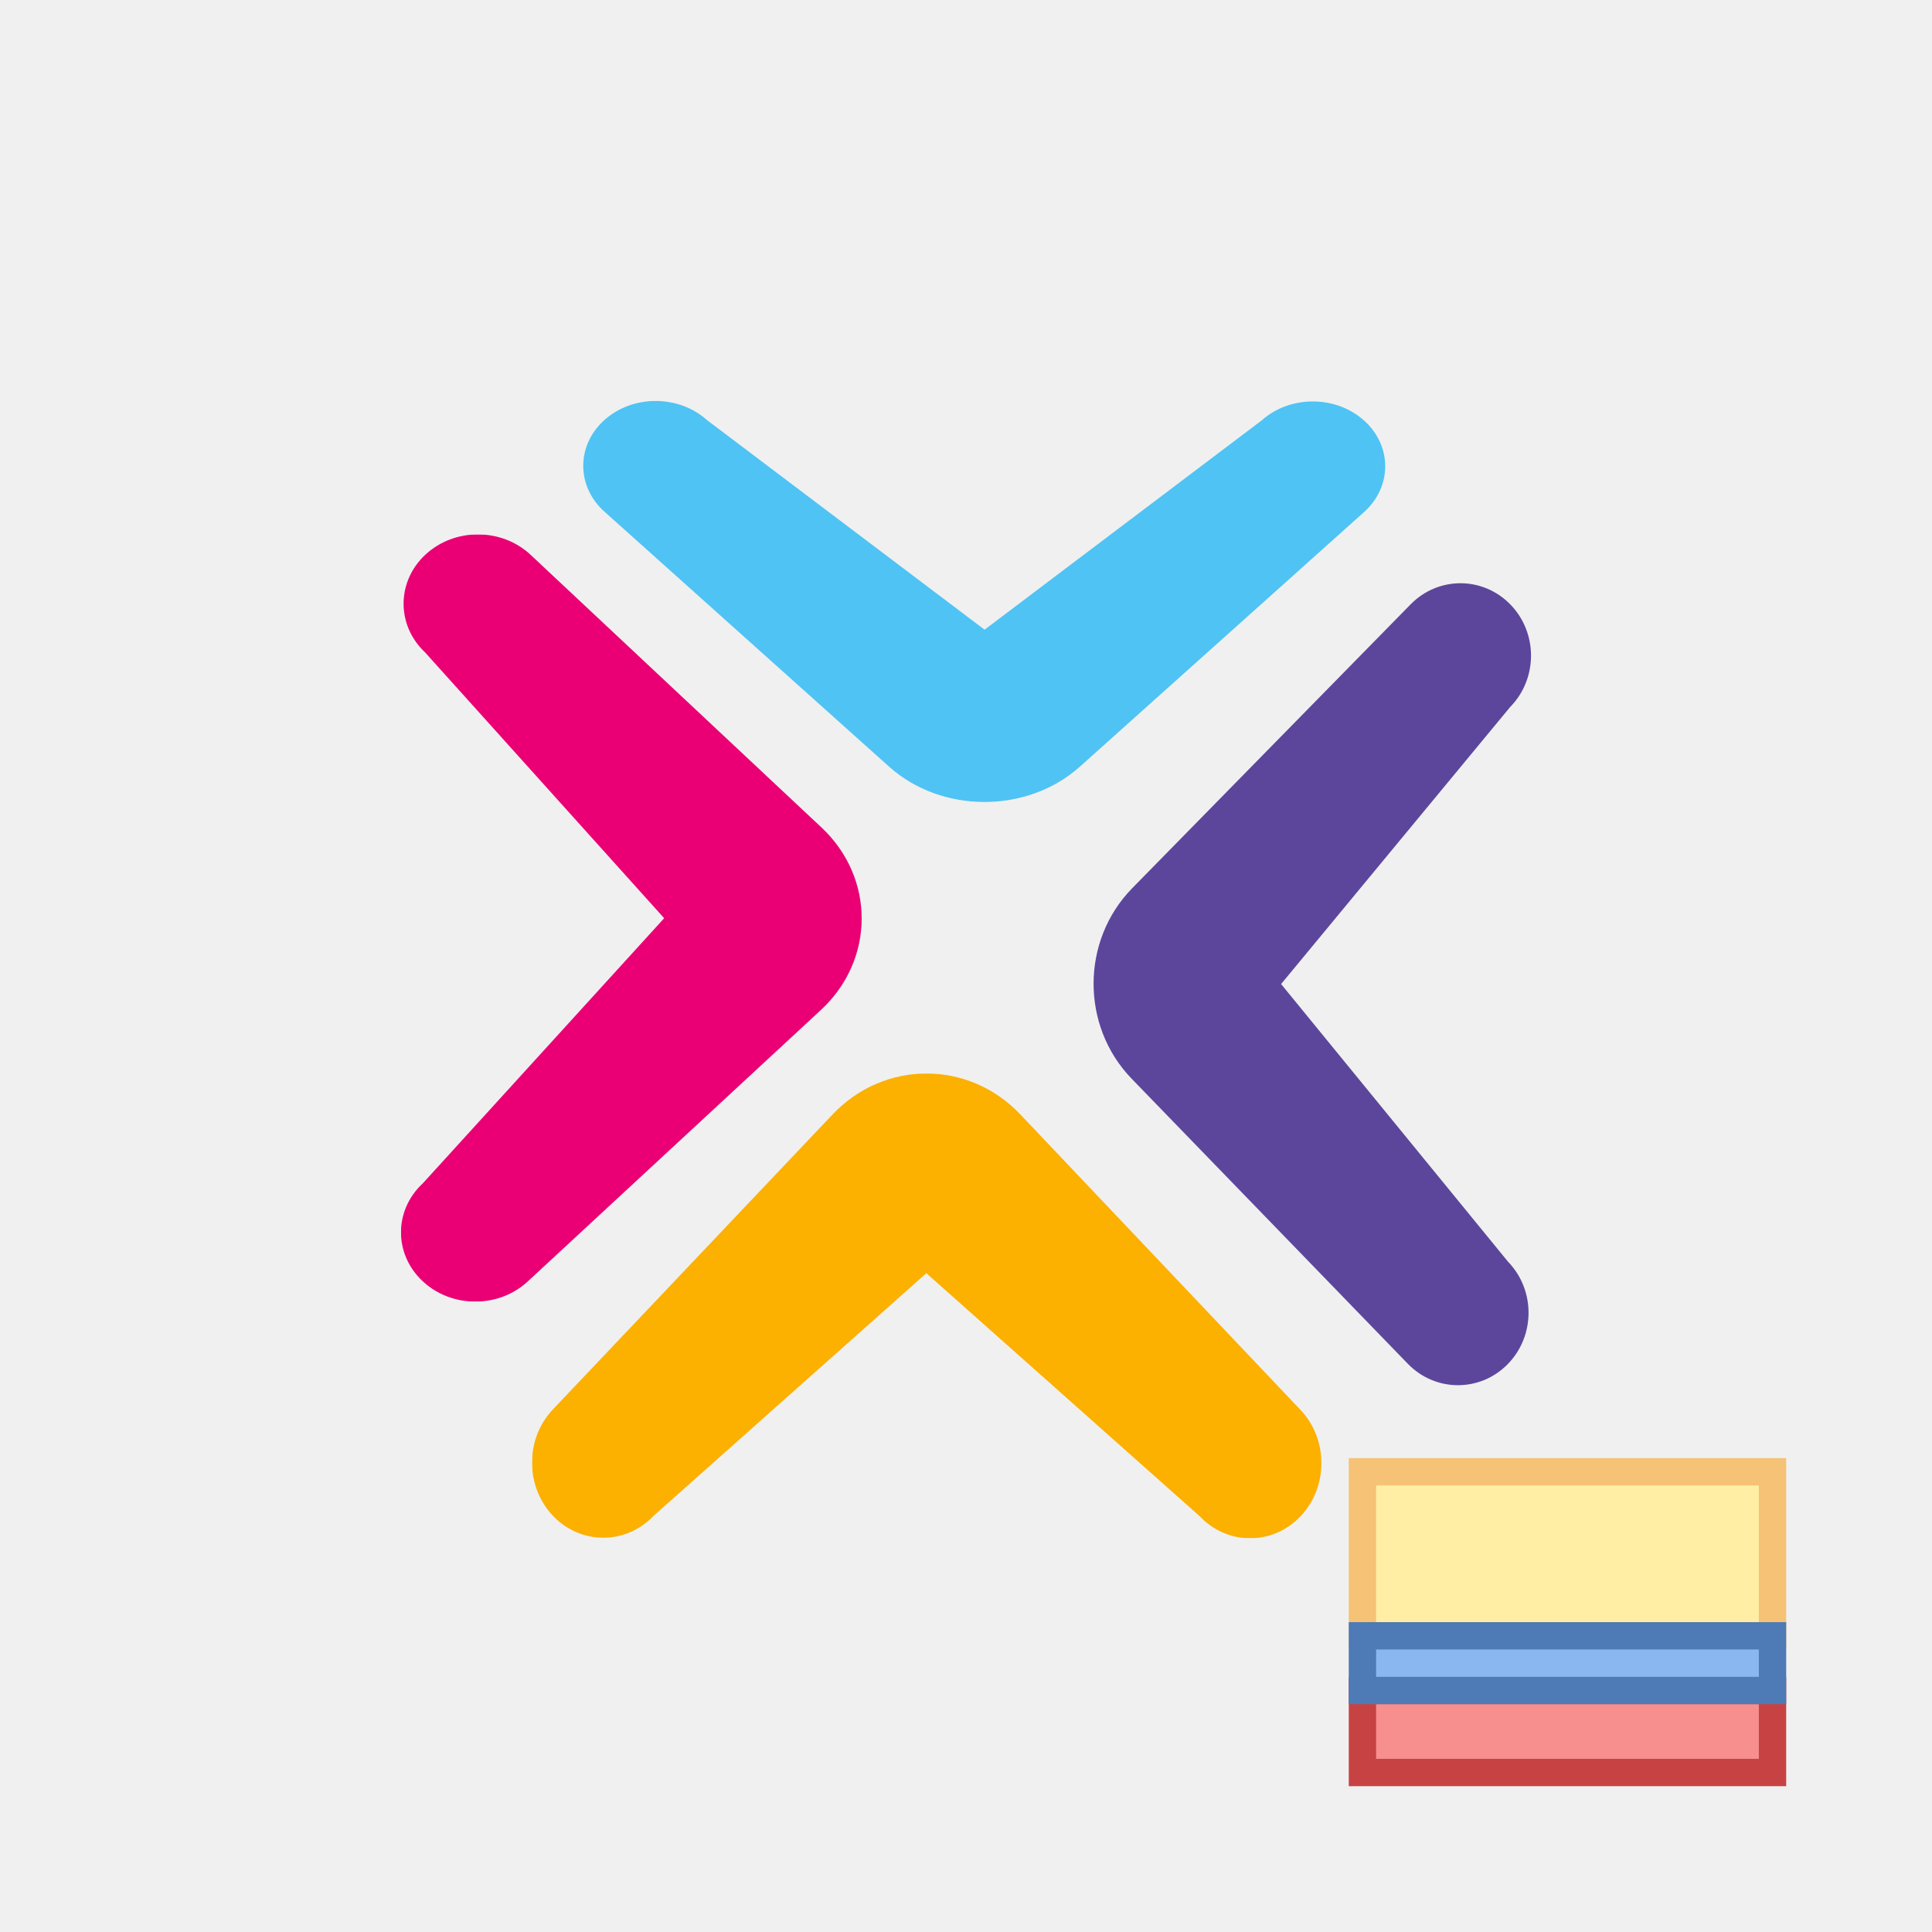
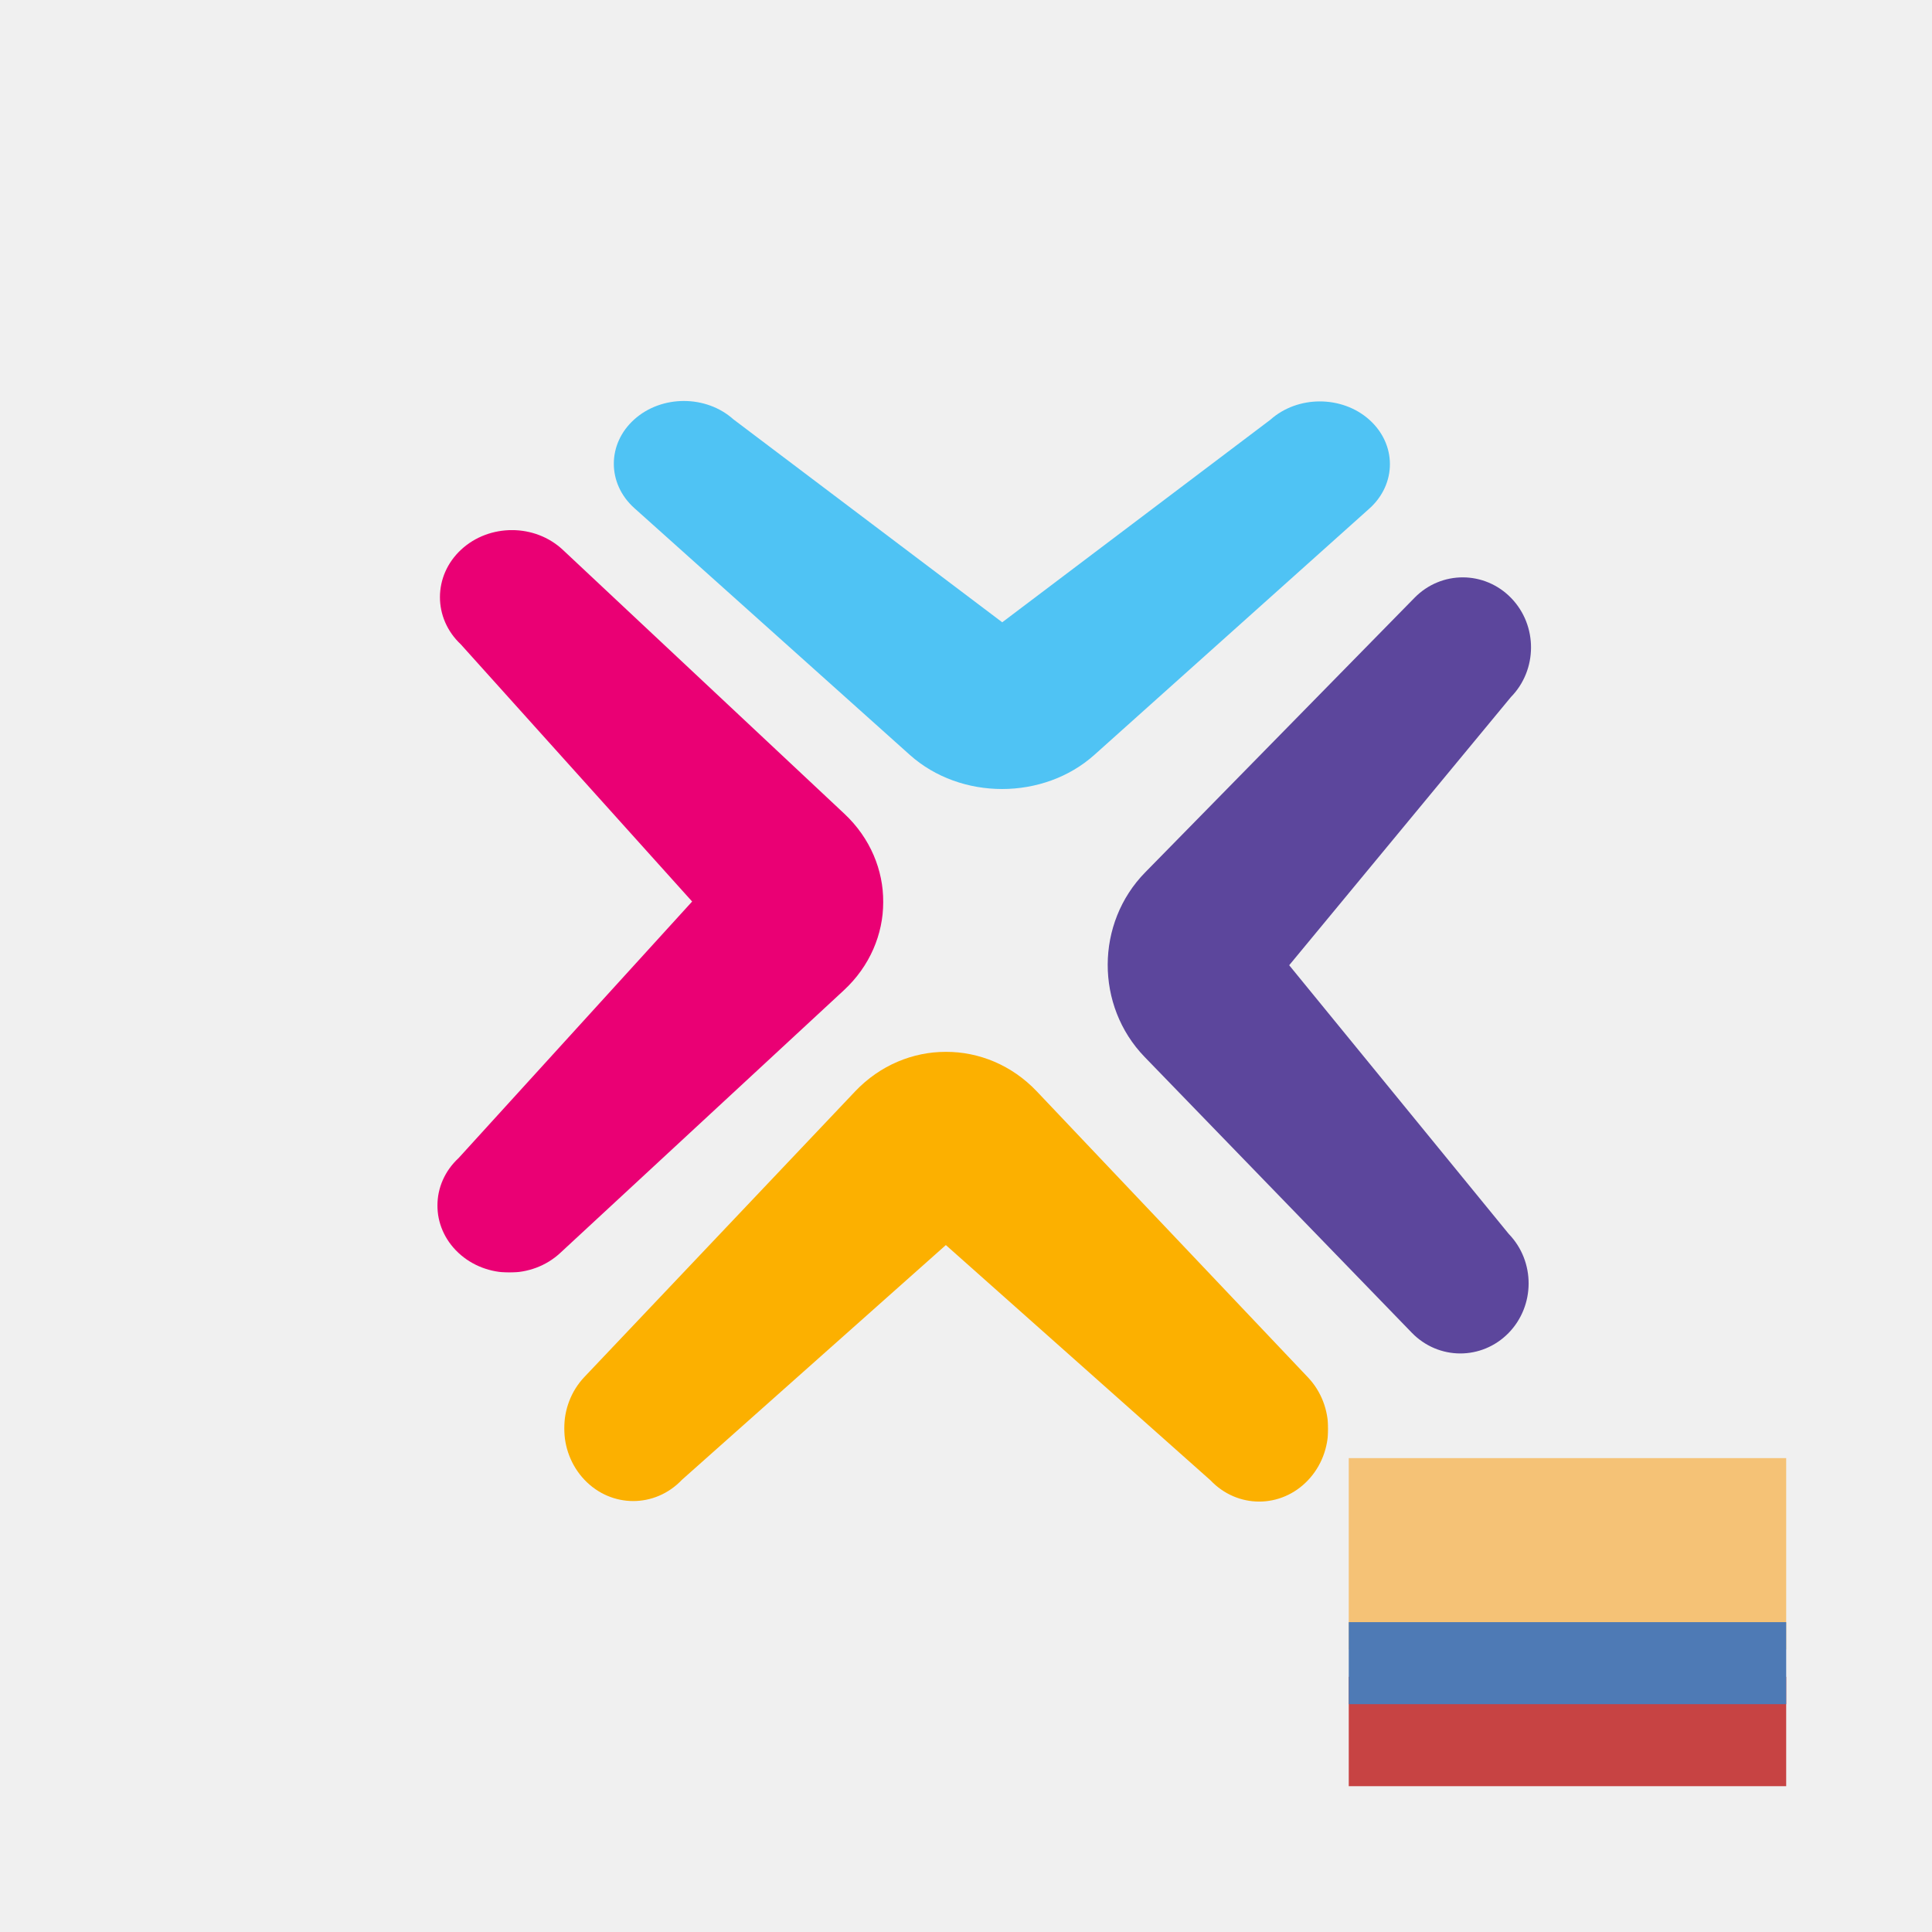
<svg xmlns="http://www.w3.org/2000/svg" xmlns:xlink="http://www.w3.org/1999/xlink" width="53px" height="53px" viewBox="0 0 53 53" version="1.1">
  <defs>
-     <polygon id="path-1" points="0.595 0.449 22.25 0.449 22.25 13.199 0.595 13.199" />
-     <polygon id="path-3" points="0 0.66 12.638 0.66 12.638 21.706 0 21.706" />
+     <polygon id="path-1" points="0.575 0.435 21.532 0.435 21.532 12.773 0.575 12.773" />
+     <polygon id="path-3" points="0 0.639 12.23 0.639 12.23 21.006 0 21.006" />
  </defs>
  <g id="Icon-/-Isotipo-CO" stroke="none" stroke-width="1" fill="none" fill-rule="evenodd">
-     <g id="Group-2" transform="translate(11, 11)">
-       <path d="M16.01,6.274 L8.391,0.521 C7.615,-0.174 6.357,-0.174 5.582,0.521 C4.806,1.216 4.806,2.342 5.582,3.037 L13.391,10.032 C14.833,11.323 17.18,11.323 18.623,10.032 L26.418,3.049 C26.806,2.702 27,2.247 27,1.791 C27,1.336 26.806,0.881 26.418,0.534 C25.642,-0.161 24.385,-0.161 23.61,0.534 L16.01,6.274 Z" id="Fill-1" fill="#4FC3F4" fill-rule="nonzero" />
-       <path d="M24.417,5.583 C24.474,5.526 24.531,5.469 24.583,5.417 L24.417,5.583 Z" id="Fill-3" fill="#4E67F1" fill-rule="nonzero" />
-       <path d="M24.595,4.405 L24.688,4.312 C24.567,4.433 24.442,4.558 24.312,4.688 L24.595,4.405 Z" id="Fill-5" fill="#4E67F1" fill-rule="nonzero" />
-       <path d="M24.699,5.301 L24.301,5.699 C24.458,5.542 24.594,5.406 24.699,5.301" id="Fill-7" fill="#4E67F1" fill-rule="nonzero" />
-       <path d="M24.417,4.583 C24.474,4.526 24.531,4.469 24.583,4.417 L24.417,4.583 Z" id="Fill-9" fill="#4E67F1" fill-rule="nonzero" />
-       <path d="M25.595,4.405 L25.688,4.312 C25.567,4.433 25.442,4.558 25.312,4.688 L25.595,4.405 Z" id="Fill-11" fill="#4E67F1" fill-rule="nonzero" />
-       <path d="M25.699,4.301 L25.301,4.699 C25.458,4.542 25.594,4.406 25.699,4.301" id="Fill-13" fill="#4E67F1" fill-rule="nonzero" />
-       <g id="Group-17" transform="translate(3, 18)">
+     <g id="Group-2" transform="translate(12, 11)">
+       <path d="M15.494,6.071 L8.12,0.504 C7.37,-0.168 6.152,-0.168 5.402,0.504 C4.651,1.176 4.651,2.266 5.402,2.939 L12.959,9.709 C14.355,10.957 16.626,10.957 18.022,9.708 L25.566,2.951 C25.941,2.615 26.129,2.174 26.129,1.734 C26.129,1.293 25.941,0.853 25.566,0.516 C24.815,-0.156 23.599,-0.156 22.848,0.516 L15.494,6.071 Z" id="Fill-1" fill="#4FC3F4" fill-rule="nonzero" />
+       <path d="M23.629,5.403 C23.685,5.347 23.74,5.292 23.79,5.242 L23.629,5.403 Z" id="Fill-3" fill="#4E67F1" fill-rule="nonzero" />
+       <path d="M23.802,4.263 L23.892,4.173 C23.775,4.29 23.653,4.411 23.528,4.537 L23.802,4.263 Z" id="Fill-5" fill="#4E67F1" fill-rule="nonzero" />
+       <path d="M23.902,5.13 L23.517,5.516 C23.669,5.363 23.8,5.232 23.902,5.13" id="Fill-7" fill="#4E67F1" fill-rule="nonzero" />
+       <path d="M23.629,4.435 C23.685,4.38 23.74,4.325 23.79,4.274 L23.629,4.435 Z" id="Fill-9" fill="#4E67F1" fill-rule="nonzero" />
+       <path d="M24.769,4.263 L24.859,4.173 C24.742,4.29 24.621,4.411 24.495,4.537 L24.769,4.263 Z" id="Fill-11" fill="#4E67F1" fill-rule="nonzero" />
+       <path d="M24.87,4.162 L24.485,4.548 C24.637,4.395 24.768,4.264 24.87,4.162" id="Fill-13" fill="#4E67F1" fill-rule="nonzero" />
+       <g id="Group-17" transform="translate(2.903226, 17.41935)">
        <g id="Fill-15-Clipped">
          <g>
            <mask id="mask-2" fill="white">
              <use xlink:href="#path-1" />
            </mask>
            <g id="path-1" />
-             <path d="M11.412,5.927 L18.912,12.595 C19.675,13.4 20.914,13.401 21.677,12.595 C22.441,11.79 22.441,10.484 21.677,9.678 L13.99,1.571 C12.571,0.075 10.261,0.075 8.84,1.572 L1.167,9.665 C0.786,10.067 0.595,10.594 0.595,11.122 C0.595,11.65 0.786,12.177 1.167,12.581 C1.931,13.385 3.168,13.385 3.932,12.581 L11.412,5.927 Z" id="Fill-15" fill="#FCB000" fill-rule="nonzero" mask="url(#mask-2)" />
+             <path d="M11.044,5.736 L18.302,12.188 C19.041,12.968 20.239,12.968 20.978,12.188 C21.717,11.41 21.717,10.146 20.978,9.366 L13.539,1.52 C12.165,0.073 9.93,0.073 8.555,1.521 L1.13,9.353 C0.76,9.742 0.575,10.253 0.575,10.764 C0.575,11.274 0.76,11.785 1.13,12.175 C1.869,12.953 3.066,12.953 3.805,12.175 L11.044,5.736 Z" id="Fill-15" fill="#FCB000" fill-rule="nonzero" mask="url(#mask-2)" />
          </g>
        </g>
      </g>
-       <path d="M24.144,15.995 L30.428,8.395 C31.187,7.622 31.191,6.364 30.437,5.586 C29.683,4.808 28.458,4.804 27.699,5.577 L20.062,13.363 C18.652,14.801 18.645,17.147 20.046,18.594 L27.622,26.414 C28,26.802 28.494,26.998 28.99,27 C29.486,27.001 29.982,26.809 30.361,26.422 C31.119,25.649 31.123,24.391 30.37,23.613 L24.144,15.995 Z" id="Fill-18" fill="#5C469C" fill-rule="nonzero" />
-       <g id="Group-22" transform="translate(0, 3)">
+       <path d="M23.366,15.479 L29.447,8.124 C30.181,7.376 30.185,6.159 29.456,5.406 C28.726,4.653 27.54,4.649 26.805,5.398 L19.415,12.932 C18.051,14.323 18.044,16.593 19.399,17.994 L26.731,25.562 C27.097,25.938 27.575,26.127 28.055,26.129 C28.535,26.13 29.014,25.944 29.382,25.57 C30.115,24.821 30.119,23.605 29.39,22.851 L23.366,15.479 Z" id="Fill-18" fill="#5C469C" fill-rule="nonzero" />
+       <g id="Group-22" transform="translate(0, 2.903226)">
        <g id="Fill-20-Clipped">
          <g>
            <mask id="mask-4" fill="white">
              <use xlink:href="#path-3" />
            </mask>
            <g id="path-3" />
-             <path d="M7.22,11.189 L0.602,18.459 C-0.197,19.199 -0.202,20.401 0.593,21.145 C1.387,21.89 2.678,21.894 3.477,21.154 L11.52,13.706 C13.004,12.331 13.012,10.086 11.537,8.701 L3.557,1.221 C3.16,0.849 2.639,0.662 2.117,0.66 C1.595,0.659 1.073,0.843 0.673,1.213 C-0.125,1.952 -0.13,3.156 0.664,3.9 L7.22,11.189 Z" id="Fill-20" fill="#EA0074" fill-rule="nonzero" mask="url(#mask-4)" />
+             <path d="M6.987,10.828 L0.583,17.863 C-0.191,18.579 -0.195,19.743 0.573,20.463 C1.342,21.184 2.591,21.188 3.365,20.472 L11.148,13.264 C12.585,11.933 12.592,9.761 11.164,8.421 L3.442,1.182 C3.058,0.822 2.554,0.64 2.049,0.639 C1.543,0.638 1.038,0.816 0.651,1.174 C-0.121,1.889 -0.126,3.054 0.642,3.774 L6.987,10.828 Z" id="Fill-20" fill="#EA0074" fill-rule="nonzero" mask="url(#mask-4)" />
          </g>
        </g>
      </g>
    </g>
    <g id="icons8-colombia-2" transform="translate(37, 40)" fill-rule="nonzero">
      <g id="icons8-colombia">
-         <polygon id="Path" fill="#FFEEA3" points="0.375 0.375 11.625 0.375 11.625 4.875 0.375 4.875" />
-         <path d="M11.25,0.75 L11.25,4.5 L0.75,4.5 L0.75,0.75 L11.25,0.75 M12,0 L0,0 L0,5.25 L12,5.25 L12,0 L12,0 Z" id="Shape" fill="#F5C276" />
-         <polygon id="Path" fill="#F78F8F" points="0.375 6.375 11.625 6.375 11.625 8.625 0.375 8.625" />
-         <path d="M11.25,6.75 L11.25,8.25 L0.75,8.25 L0.75,6.75 L11.25,6.75 M12,6 L0,6 L0,9 L12,9 L12,6 L12,6 Z" id="Shape" fill="#C74343" />
-         <g id="Group" transform="translate(0, 4.5)">
-           <polygon id="Path" fill="#8BB7F0" points="0.375 0.375 11.625 0.375 11.625 1.875 0.375 1.875" />
-           <path d="M11.25,0.75 L11.25,1.5 L0.75,1.5 L0.75,0.75 L11.25,0.75 M12,0 L0,0 L0,2.25 L12,2.25 L12,0 L12,0 Z" id="Shape" fill="#4E7AB5" />
+         <polygon id="Shape" fill="#F5C276" points="12 0 0 0 0 5.25 12 5.25" />
+         <polygon id="Shape" fill="#C74343" points="12 6 0 6 0 9 12 9" />
+         <g id="Group" transform="translate(0, 4.5)" fill="#4E7AB5">
+           <polygon id="Shape" points="12 0 0 0 0 2.25 12 2.25" />
        </g>
      </g>
    </g>
  </g>
</svg>
